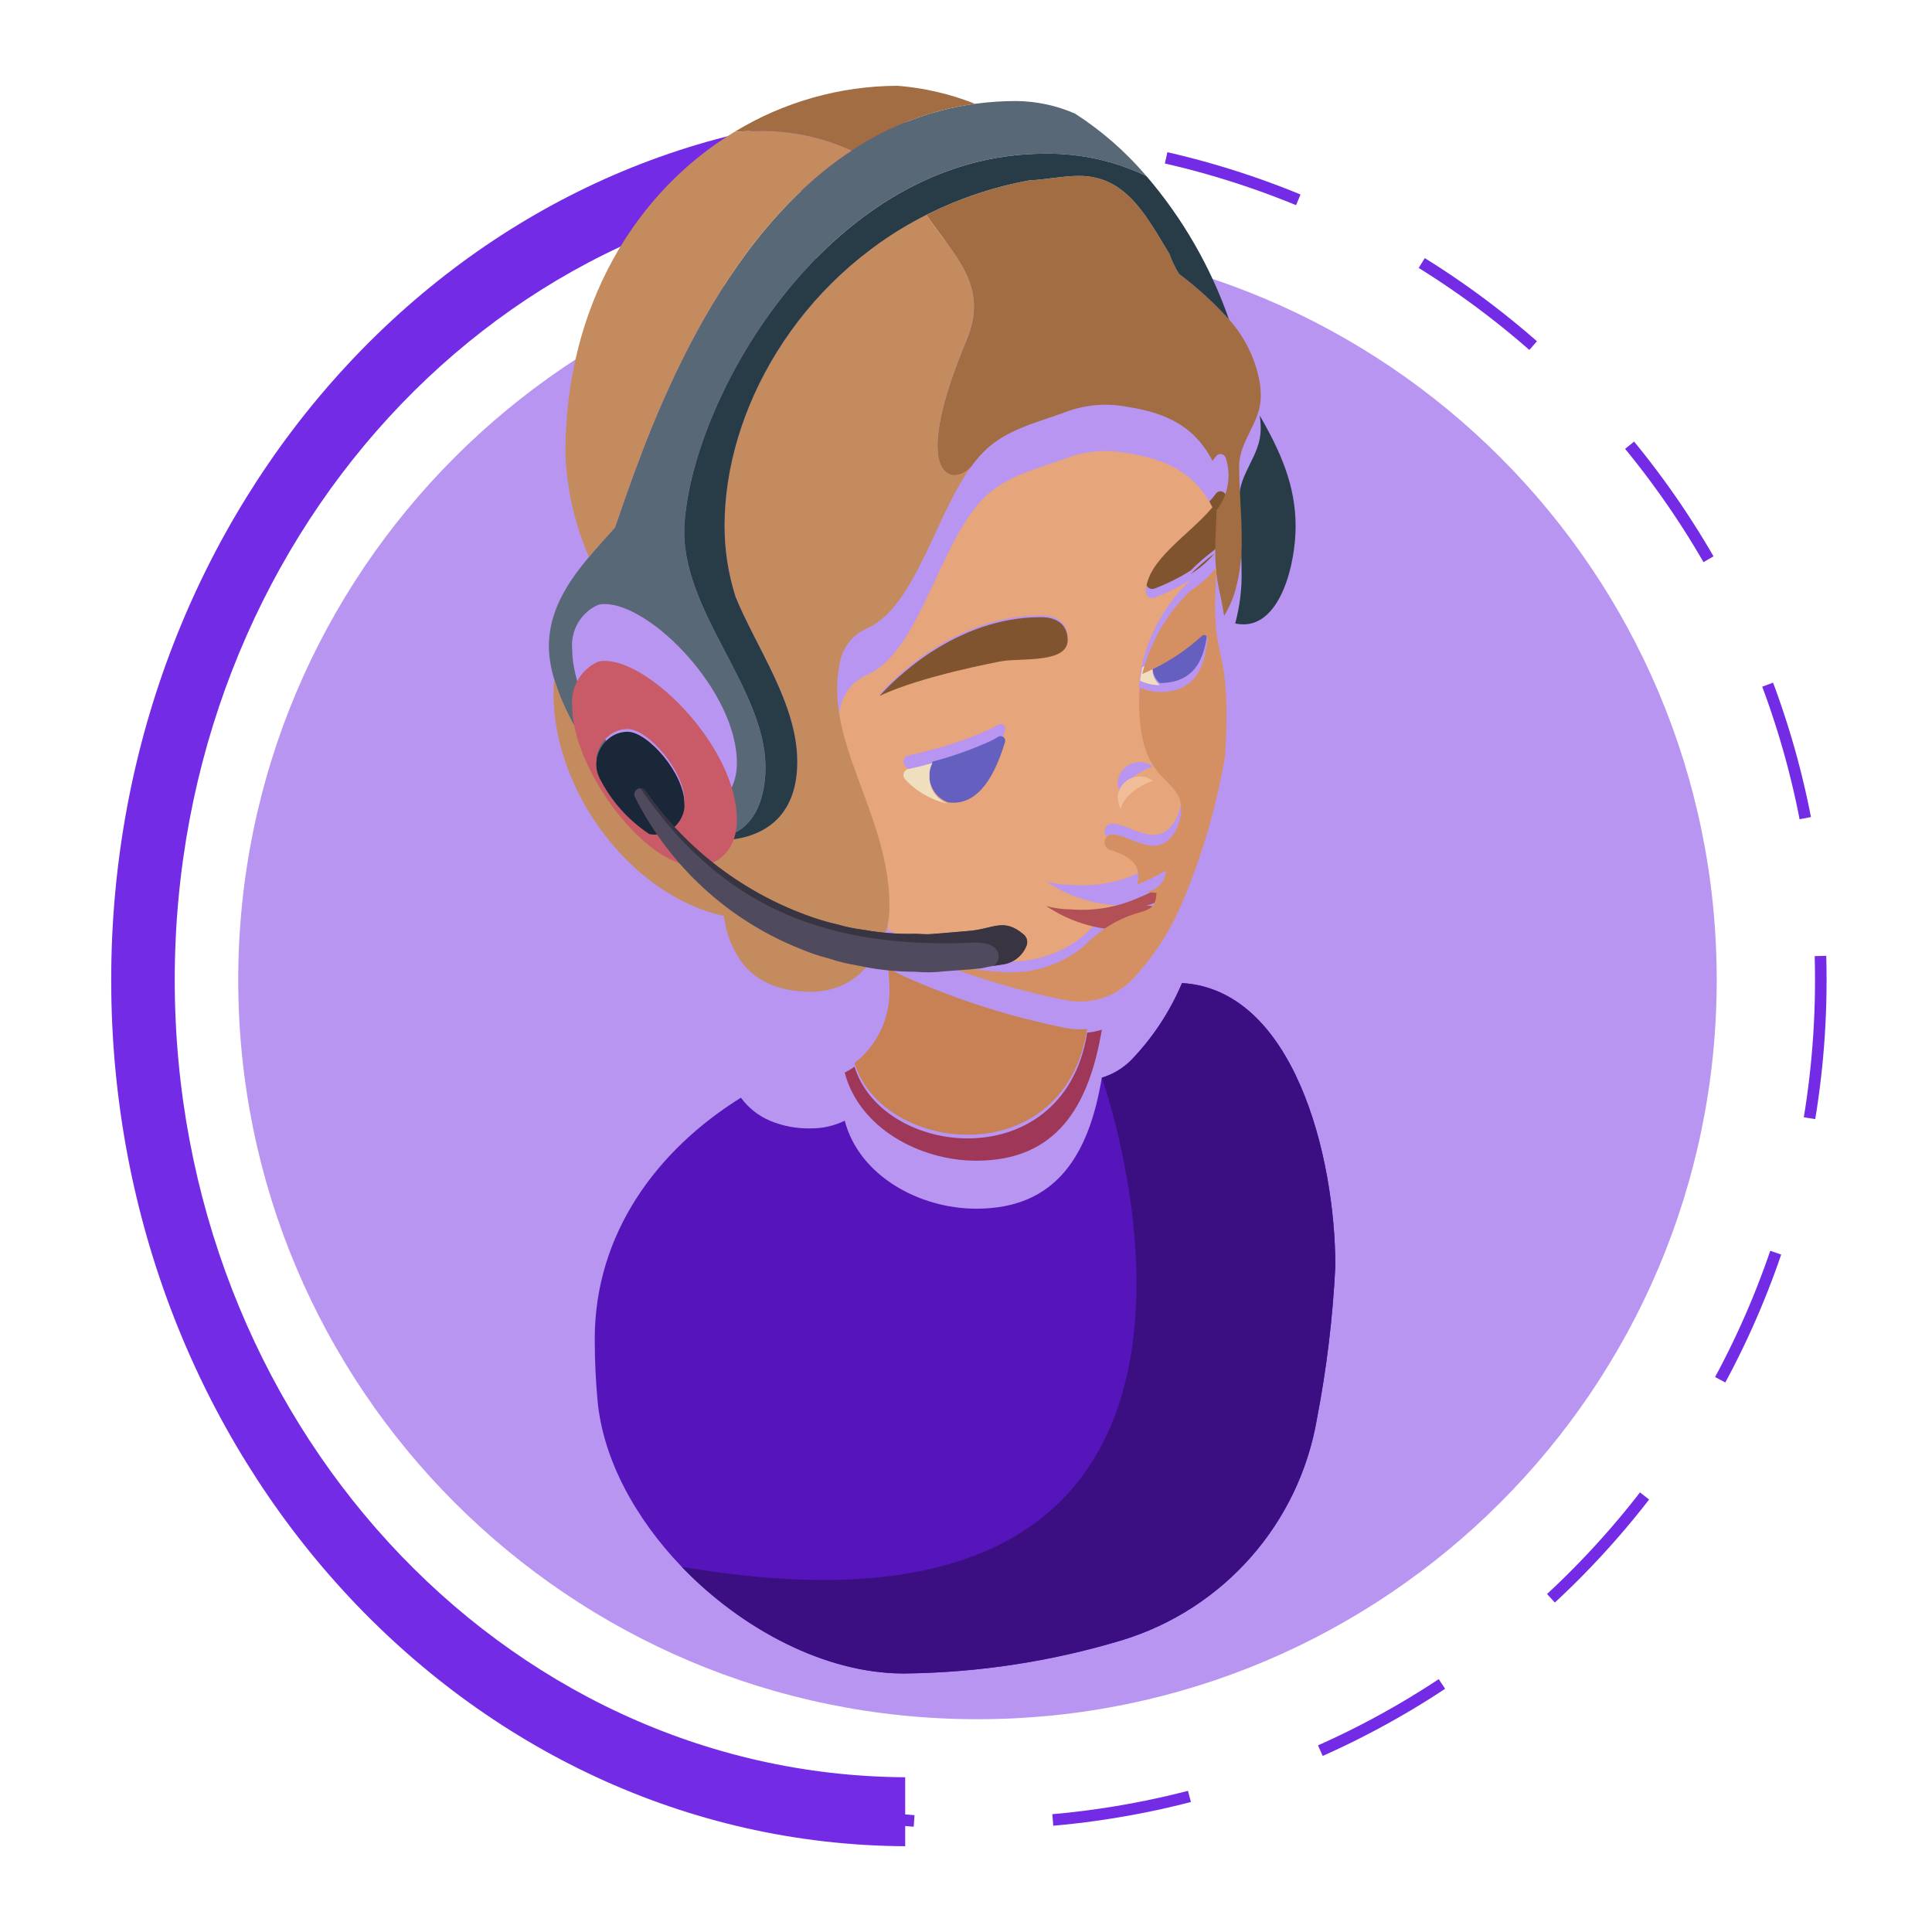
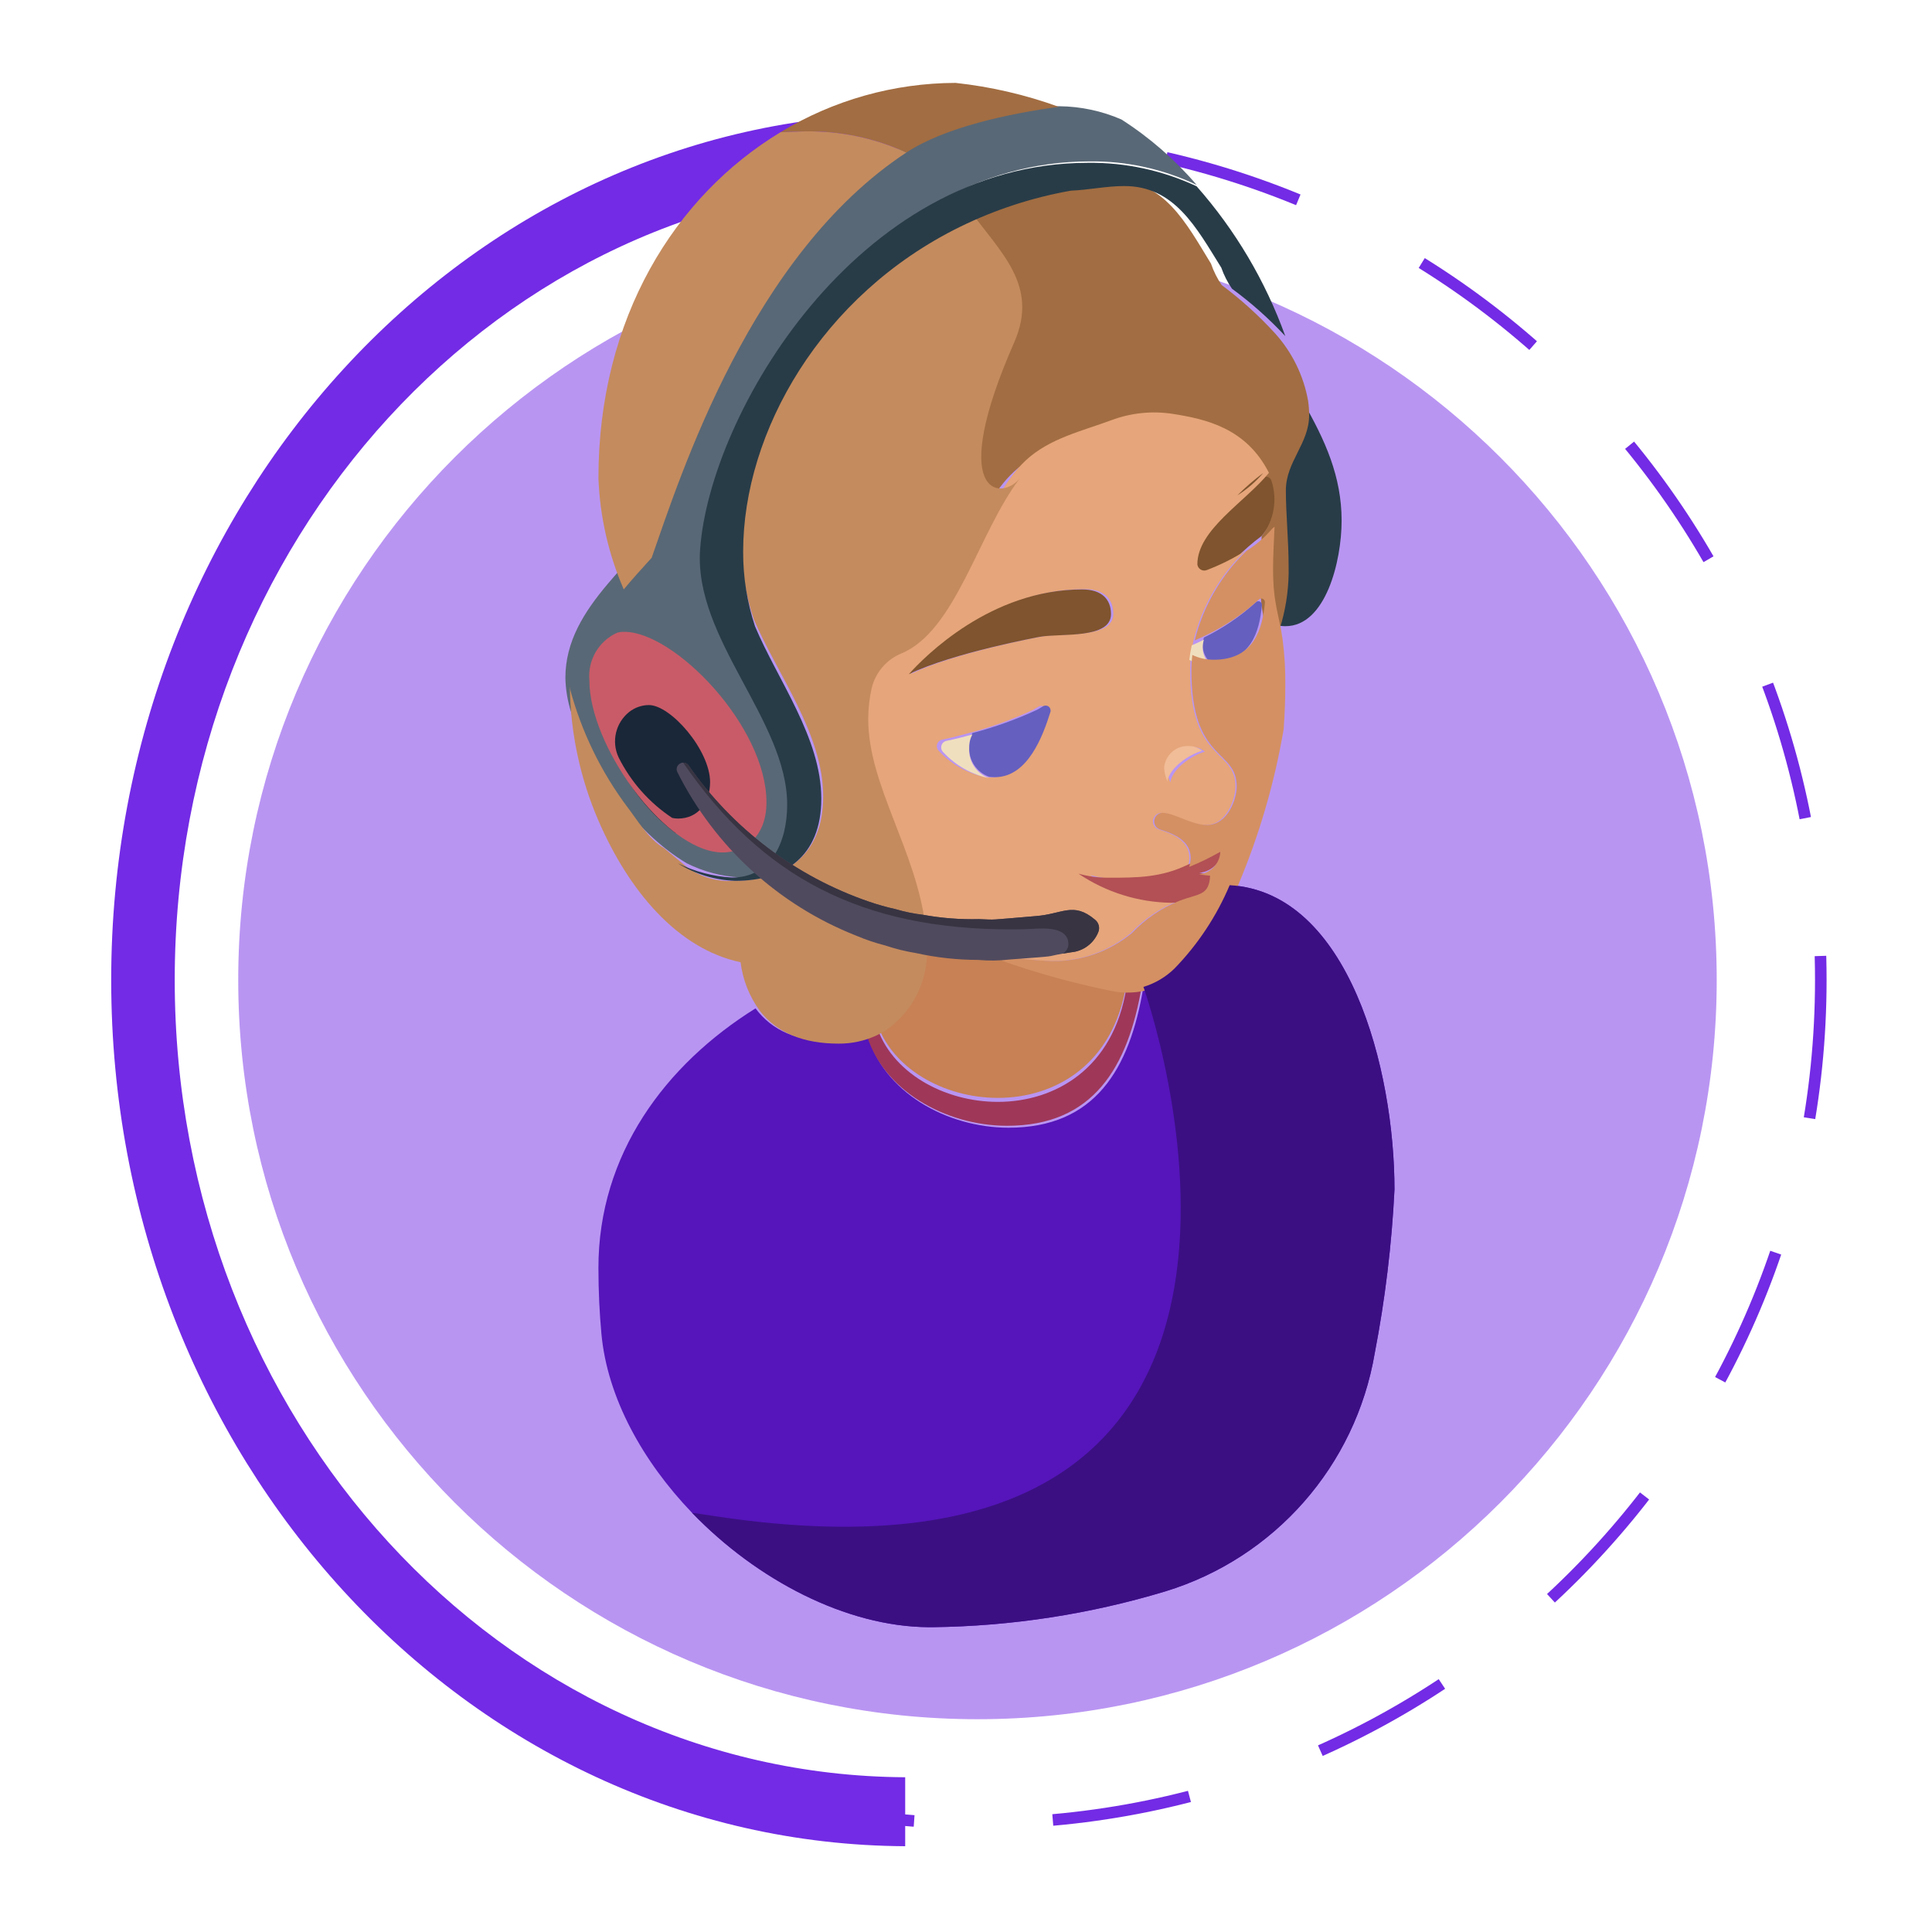
<svg xmlns="http://www.w3.org/2000/svg" id="Grupo_53607" data-name="Grupo 53607" width="167" height="167" viewBox="0 0 167 167">
  <g id="Grupo_53606" data-name="Grupo 53606" transform="translate(9.612 7.415)">
    <g id="Grupo_53602" data-name="Grupo 53602" transform="translate(0 2.417)">
      <g id="Grupo_53601" data-name="Grupo 53601">
        <circle id="Elipse_3967" data-name="Elipse 3967" cx="63.899" cy="63.899" r="63.899" transform="translate(10.981 10.977)" fill="#732be5" opacity="0.5" />
        <g id="Grupo_53600" data-name="Grupo 53600">
          <path id="Trazado_100319" data-name="Trazado 100319" d="M230.862,899.537c0-37.939,28.238-68.714,63.141-68.915v-5.961c-37.936.2-68.632,33.646-68.632,74.876s30.7,74.675,68.632,74.877v-5.961C259.1,968.252,230.862,937.477,230.862,899.537Z" transform="translate(-225.371 -824.661)" fill="#732be5" />
        </g>
      </g>
      <circle id="Elipse_3968" data-name="Elipse 3968" cx="72.895" cy="72.895" r="72.895" transform="translate(1.986 1.981)" fill="none" stroke="#732be5" stroke-miterlimit="10" stroke-width="1" stroke-dasharray="12" />
    </g>
-     <g id="Grupo_53605" data-name="Grupo 53605" transform="translate(37.834)">
-       <g id="Grupo_53603" data-name="Grupo 53603">
-         <path id="Trazado_100320" data-name="Trazado 100320" d="M325.583,912.476A94.153,94.153,0,0,1,324,925.629a24.283,24.283,0,0,1-16.846,19.163,67.607,67.607,0,0,1-18.719,2.878h-.307c-6.656-.042-13.83-3.809-19.026-9.2-3.989-4.159-6.815-9.27-7.291-14.381-.148-1.619-.243-3.375-.243-5.322,0-9.143,5.4-16.359,12.634-20.867a6.078,6.078,0,0,0,2.529,2,8.718,8.718,0,0,0,3.514.656,6.569,6.569,0,0,0,2.931-.667c1.248,4.762,6.444,7.608,11.375,7.608,6.91,0,9.735-4.645,10.846-11.322a6.091,6.091,0,0,0,2.5-1.482,21.789,21.789,0,0,0,4.433-6.7C321.953,888.561,325.583,902.889,325.583,912.476Z" transform="translate(-257.605 -810.433)" fill="#5515ba" />
-         <path id="Trazado_100321" data-name="Trazado 100321" d="M319.051,847.924c1.782,3.089,3.1,6.024,3.1,9.558,0,3.254-1.274,8.492-4.517,8.492a3.222,3.222,0,0,1-.707-.08,15.914,15.914,0,0,0,.554-4.552c0-2.09-.221-4.211-.221-6.149,0-2.335,1.871-3.786,1.871-6.1A8.106,8.106,0,0,0,319.051,847.924Z" transform="translate(-257.605 -819.419)" fill="#283c48" />
-         <path id="Trazado_100322" data-name="Trazado 100322" d="M315.32,858.916c-.054.072-.11.145-.168.217a18.886,18.886,0,0,0-2.078,1.8,17.446,17.446,0,0,1-3.138,1.565.561.561,0,0,1-.731-.463c0-2.79,3.808-4.988,5.756-7.365.058-.072.116-.143.171-.217.045-.058.088-.116.13-.174a.476.476,0,0,1,.844.14A4.871,4.871,0,0,1,315.32,858.916Z" transform="translate(-257.605 -819.03)" fill="#7f542e" />
-         <path id="Trazado_100323" data-name="Trazado 100323" d="M315.32,858.916l-.005.093c-.055.04-.11.08-.163.124C315.21,859.061,315.266,858.988,315.32,858.916Z" transform="translate(-257.605 -818.785)" fill="#d49063" />
-         <path id="Trazado_100324" data-name="Trazado 100324" d="M315.132,854.453c-.055.074-.113.145-.171.217-1.832-3.626-5.112-4.324-7.711-4.738a9.831,9.831,0,0,0-4.978.511c-2.392.889-4.975,1.459-6.882,3.241a9.7,9.7,0,0,0-1.1,1.238l-.007.009c-.048.064-.1.131-.145.2l-.008.008c-1.472,1.792-5.562,1.337-.4-10.973,1.953-4.661-1.147-7.3-3.492-10.758a32.936,32.936,0,0,1,8.91-2.987c1.4-.058,2.873-.384,4.292-.384,4.043,0,5.783,3.409,7.806,6.747a7.409,7.409,0,0,0,.859,1.738,30.6,30.6,0,0,1,4.29,3.918,11.117,11.117,0,0,1,2.661,5.485,8.106,8.106,0,0,1,.083,1.164c0,2.319-1.871,3.77-1.871,6.1,0,1.938.221,4.059.221,6.149a15.914,15.914,0,0,1-.554,4.552,9.08,9.08,0,0,1-.964,2.179h0c-.29-2.069-.767-2.864-.767-5.651,0-1.142.072-2.276.117-3.413l.005-.093a4.871,4.871,0,0,0,.786-4.5.476.476,0,0,0-.844-.14C315.22,854.337,315.177,854.4,315.132,854.453Z" transform="translate(-257.605 -822.244)" fill="#a26d42" />
-         <path id="Trazado_100325" data-name="Trazado 100325" d="M307.25,849.932c2.6.414,5.879,1.112,7.711,4.738-1.948,2.377-5.756,4.575-5.756,7.365a.561.561,0,0,0,.731.463,17.446,17.446,0,0,0,3.138-1.565,14.984,14.984,0,0,0-4.177,7.212,11.574,11.574,0,0,0-.2,1.173,10.754,10.754,0,0,0-.075,1.272c0,7.342,3.644,6.27,3.644,9.3,0,.982-.7,3.095-2.389,3.095-1.255,0-2.651-.974-3.569-.974H306.3a.687.687,0,0,0-.174,1.344c1.191.366,2.438.945,2.438,2.261a2.635,2.635,0,0,1-.118.748,11.944,11.944,0,0,1-5.743.947,7.9,7.9,0,0,1-2.106-.289,12.162,12.162,0,0,0,6.619,2.081c.146,0,.291,0,.435-.01a10.726,10.726,0,0,0-3.8,2.587,9.843,9.843,0,0,1-6.466,2.252,24.674,24.674,0,0,1-8.893-1.97q-.783-.361-1.554-.754v0c-.7-6.2-4.408-11.426-4.408-16.763a11.608,11.608,0,0,1,.261-2.46,3.989,3.989,0,0,1,2.29-2.814c4.162-1.819,5.886-9.668,9.054-14.036l.008-.008a1.873,1.873,0,0,0,.145-.2l.007-.009a9.7,9.7,0,0,1,1.1-1.238c1.907-1.782,4.49-2.352,6.882-3.241A9.831,9.831,0,0,1,307.25,849.932Zm2.563,27.162a1.627,1.627,0,0,0-1.089-.394,1.91,1.91,0,0,0-1.961,1.779,3.458,3.458,0,0,0,.266,1.077C307.193,878.44,308.8,877.373,309.813,877.094ZM302.446,866c0-1.173-.733-1.981-2.314-1.981-7.362,0-12.669,5.389-13.95,6.818,3.532-1.72,10.553-3.012,10.568-3.013C298.41,867.53,302.446,868.028,302.446,866Zm-5.414,7.932a.4.4,0,0,0-.591-.462c-.152.092-.3.181-.458.266a30.971,30.971,0,0,1-5.22,1.88c-.752.211-1.471.389-2.081.512a.534.534,0,0,0-.27.9,7.04,7.04,0,0,0,3.7,2.1l0,0a3.638,3.638,0,0,0,.464.032C295.214,879.164,296.431,875.847,297.032,873.929Z" transform="translate(-257.605 -818.239)" fill="#e6a57a" />
-         <path id="Trazado_100326" data-name="Trazado 100326" d="M314.058,864.854a.287.287,0,0,1,.479.239c-.186,2.061-.836,4.609-4.114,4.609h-.017a1.831,1.831,0,0,1-.63-1.373,2.167,2.167,0,0,1,.1-.633A17.726,17.726,0,0,0,314.058,864.854Z" transform="translate(-257.605 -818.075)" fill="#655fbf" />
-         <path id="Trazado_100327" data-name="Trazado 100327" d="M313.074,860.933a18.886,18.886,0,0,1,2.078-1.8A8.938,8.938,0,0,1,313.074,860.933Z" transform="translate(-257.605 -818.72)" fill="#7f542e" />
-         <path id="Trazado_100328" data-name="Trazado 100328" d="M310.952,885.152a1.911,1.911,0,0,1-1.723,1.815c.3.054.6.072.9.108-.083,1.619-.884,1.418-2.479,2.023-.144.007-.289.01-.435.01a12.162,12.162,0,0,1-6.619-2.081,7.9,7.9,0,0,0,2.106.289,11.944,11.944,0,0,0,5.743-.947A21.588,21.588,0,0,0,310.952,885.152Z" transform="translate(-257.605 -816.127)" fill="#b25055" />
-         <path id="Trazado_100329" data-name="Trazado 100329" d="M309.776,868.329a1.831,1.831,0,0,0,.63,1.373,3.953,3.953,0,0,1-1.705-.384,11.574,11.574,0,0,1,.2-1.173q.512-.218.979-.449A2.167,2.167,0,0,0,309.776,868.329Z" transform="translate(-257.605 -817.894)" fill="#f0dfbe" />
-         <path id="Trazado_100330" data-name="Trazado 100330" d="M308.724,876.7a1.627,1.627,0,0,1,1.089.394c-1.014.279-2.62,1.346-2.784,2.462a3.458,3.458,0,0,1-.266-1.077A1.91,1.91,0,0,1,308.724,876.7Z" transform="translate(-257.605 -816.997)" fill="#f1bc98" />
-         <path id="Trazado_100331" data-name="Trazado 100331" d="M261.848,867.114a3.829,3.829,0,0,0-2.231,3.84c0,2.605,1.466,5.942,3.49,8.688l.005.007a5.252,5.252,0,0,0,.855,1.083c1.988,2.357,4.344,4.055,6.356,4.055,1.669,0,3.532-1.164,3.532-4.031,0-6.112-7.388-13.712-11.429-13.712A2.016,2.016,0,0,0,261.848,867.114Zm47.408-37.061a19.619,19.619,0,0,0-8.747-1.94c-18.571,0-30.432,20.832-31.185,31.972-.5,7.375,7,14.119,7,21.086,0,3.065-1.269,6.017-4.432,6.017a11.026,11.026,0,0,1-4.355-1.167h-.005c-4.306-2.578-8.183-8.1-9.474-12.5a10.092,10.092,0,0,1-.456-2.8c0-3.009,1.521-5.426,3.459-7.744.71-.853,1.478-1.691,2.246-2.542,2.327-6.643,7.98-24.381,20.481-32.592a25.5,25.5,0,0,1,10.652-4.042,26.624,26.624,0,0,1,3.577-.239,12.97,12.97,0,0,1,5.073,1.09A27.947,27.947,0,0,1,309.256,830.053Z" transform="translate(-257.605 -822.244)" fill="#596876" />
-         <path id="Trazado_100332" data-name="Trazado 100332" d="M304.14,896.437a6.489,6.489,0,0,0,1.258-.256c-1.119,6.678-3.943,11.324-10.849,11.324-4.932,0-10.128-2.854-11.374-7.614a6.292,6.292,0,0,0,.848-.514c1.18,3.843,5.458,6.2,9.786,6.2C298.429,905.582,303.106,902.891,304.14,896.437Z" transform="translate(-257.605 -814.591)" fill="#9f3759" />
-         <path id="Trazado_100333" data-name="Trazado 100333" d="M302.192,896.334a6.491,6.491,0,0,0,1.948.1c-1.034,6.454-5.711,9.145-10.331,9.145-4.328,0-8.606-2.362-9.786-6.2a7.8,7.8,0,0,0,3.021-6.208,17.753,17.753,0,0,0-.111-1.956q.771.393,1.554.754A65.73,65.73,0,0,0,302.192,896.334Z" transform="translate(-257.605 -814.909)" fill="#c78154" />
-         <path id="Trazado_100334" data-name="Trazado 100334" d="M300.132,864.016c1.581,0,2.314.808,2.314,1.981,0,2.031-4.036,1.533-5.7,1.824-.015,0-7.036,1.293-10.568,3.013C287.463,869.405,292.77,864.016,300.132,864.016Z" transform="translate(-257.605 -818.084)" fill="#7f542e" />
-         <path id="Trazado_100335" data-name="Trazado 100335" d="M296.441,873.467a.4.4,0,0,1,.591.462c-.6,1.918-1.818,5.235-4.456,5.235a3.638,3.638,0,0,1-.464-.032l0,0a2.421,2.421,0,0,1-1.607-2.425,2.092,2.092,0,0,1,.261-1.092,30.971,30.971,0,0,0,5.22-1.88C296.138,873.648,296.289,873.559,296.441,873.467Z" transform="translate(-257.605 -817.194)" fill="#655fbf" />
-         <path id="Trazado_100336" data-name="Trazado 100336" d="M286.933,891.211v0a17.753,17.753,0,0,1,.111,1.956,7.8,7.8,0,0,1-3.021,6.208,6.292,6.292,0,0,1-.848.514,6.512,6.512,0,0,1-2.937.666c-2.638,0-4.721-.849-6.042-2.656a8.558,8.558,0,0,1-1.463-3.888c-8.112-1.8-14.727-10.85-14.727-19.2q0-.654.055-1.3c1.291,4.406,5.168,9.923,9.474,12.5h.005a9.129,9.129,0,0,0,4.618,1.45c3.934,0,6.916-1.988,6.916-6.792,0-5.029-3.515-9.807-5.33-14.248a20.041,20.041,0,0,1-.955-6.171c0-9.884,6.267-21.215,17.444-26.853,2.345,3.462,5.445,6.1,3.492,10.758-5.157,12.31-1.067,12.765.4,10.973-3.168,4.368-4.892,12.217-9.054,14.036a3.989,3.989,0,0,0-2.29,2.814,11.608,11.608,0,0,0-.261,2.46C282.525,879.785,286.236,885.013,286.933,891.211Z" transform="translate(-257.605 -822.244)" fill="#c48b5e" />
-         <path id="Trazado_100337" data-name="Trazado 100337" d="M288.487,891.967a24.674,24.674,0,0,0,8.893,1.97,9.843,9.843,0,0,0,6.466-2.252,10.726,10.726,0,0,1,3.8-2.587c1.6-.605,2.4-.4,2.479-2.023-.3-.036-.6-.054-.9-.108a1.911,1.911,0,0,0,1.723-1.815,21.588,21.588,0,0,1-2.507,1.217,2.635,2.635,0,0,0,.118-.748c0-1.316-1.247-1.895-2.438-2.261a.687.687,0,0,1,.174-1.344h.013c.918,0,2.314.974,3.569.974,1.689,0,2.389-2.113,2.389-3.095,0-3.035-3.644-1.963-3.644-9.3a10.754,10.754,0,0,1,.075-1.272,3.953,3.953,0,0,0,1.705.384h.017c3.278,0,3.928-2.548,4.114-4.609a.287.287,0,0,0-.479-.239,17.726,17.726,0,0,1-4.182,2.842q-.468.233-.979.449a14.984,14.984,0,0,1,4.177-7.212,8.938,8.938,0,0,0,2.078-1.8c.053-.044.108-.084.163-.124-.045,1.137-.117,2.271-.117,3.413,0,2.787.477,3.582.767,5.651a26.415,26.415,0,0,1,.217,3.705c0,1.17-.051,2.349-.133,3.513a56.814,56.814,0,0,1-3.73,12.7,21.823,21.823,0,0,1-4.427,6.707,6.261,6.261,0,0,1-2.494,1.478,6.4,6.4,0,0,1-3.206.153A65.73,65.73,0,0,1,288.487,891.967Z" transform="translate(-257.605 -817.308)" fill="#d49063" />
-         <path id="Trazado_100338" data-name="Trazado 100338" d="M290.5,876.705a2.421,2.421,0,0,0,1.607,2.425,7.04,7.04,0,0,1-3.7-2.1.534.534,0,0,1,.27-.9c.61-.123,1.329-.3,2.081-.512A2.092,2.092,0,0,0,290.5,876.705Z" transform="translate(-257.605 -817.073)" fill="#f0dfbe" />
-         <path id="Trazado_100339" data-name="Trazado 100339" d="M287.754,822.244a23.1,23.1,0,0,1,6.689,1.559,25.5,25.5,0,0,0-10.652,4.042,18.718,18.718,0,0,0-8.081-1.7c-.648,0-1.351.052-2.04.07v0A27.244,27.244,0,0,1,287.754,822.244Z" transform="translate(-257.605 -822.244)" fill="#a26d42" />
-         <path id="Trazado_100340" data-name="Trazado 100340" d="M275.71,826.143a18.718,18.718,0,0,1,8.081,1.7c-12.5,8.211-18.154,25.949-20.481,32.592-.768.851-1.536,1.689-2.246,2.542v0a24.771,24.771,0,0,1-2.035-8.946c0-12.87,6.152-22.69,14.642-27.82v0C274.359,826.2,275.062,826.143,275.71,826.143Z" transform="translate(-257.605 -822.244)" fill="#c48b5e" />
-         <path id="Trazado_100341" data-name="Trazado 100341" d="M271.895,887.188c3.163,0,4.432-2.952,4.432-6.017,0-6.967-7.5-13.711-7-21.086.753-11.14,12.614-31.972,31.185-31.972a19.619,19.619,0,0,1,8.747,1.94h0a38.569,38.569,0,0,1,7.132,12.385,30.6,30.6,0,0,0-4.29-3.918,7.409,7.409,0,0,1-.859-1.738c-2.023-3.338-3.763-6.747-7.806-6.747-1.419,0-2.889.326-4.292.384a32.936,32.936,0,0,0-8.91,2.987c-11.177,5.638-17.444,16.969-17.444,26.853a20.041,20.041,0,0,0,.955,6.171c1.815,4.441,5.33,9.219,5.33,14.248,0,4.8-2.982,6.792-6.916,6.792a9.129,9.129,0,0,1-4.618-1.45A11.026,11.026,0,0,0,271.895,887.188Z" transform="translate(-257.605 -822.244)" fill="#283c48" />
-         <path id="Trazado_100342" data-name="Trazado 100342" d="M269.324,879.132a2.642,2.642,0,0,1-2.588,2.929,2.406,2.406,0,0,1-.457-.052,12.588,12.588,0,0,1-4.314-4.872,3.03,3.03,0,0,1,.867-3.662,2.588,2.588,0,0,1,1.573-.543C266.159,872.932,269.324,876.555,269.324,879.132Z" transform="translate(-257.605 -817.096)" fill="#1a2738" />
-         <path id="Trazado_100343" data-name="Trazado 100343" d="M263.967,880.732c-.3-.348-.58-.711-.855-1.083l-.005-.007c-2.024-2.746-3.49-6.083-3.49-8.688a3.829,3.829,0,0,1,2.231-3.84,2.016,2.016,0,0,1,.578-.07c4.041,0,11.429,7.6,11.429,13.712,0,2.867-1.863,4.031-3.532,4.031C268.311,884.787,265.955,883.089,263.967,880.732Zm-2-3.595a12.588,12.588,0,0,0,4.314,4.872,2.406,2.406,0,0,0,.457.052,2.642,2.642,0,0,0,2.588-2.929c0-2.577-3.165-6.2-4.919-6.2a2.588,2.588,0,0,0-1.573.543A3.03,3.03,0,0,0,261.965,877.137Z" transform="translate(-257.605 -817.33)" fill="#c95b68" />
+     <g id="Grupo_53605" data-name="Grupo 53605" transform="translate(37.834 -9.298)">
+       <g id="Grupo_53603" data-name="Grupo 53603" transform="translate(1.422 9.048)">
+         <path id="Trazado_100320" data-name="Trazado 100320" d="M330.376,914.309a101.2,101.2,0,0,1-1.706,14.138,26.1,26.1,0,0,1-18.107,20.6,72.668,72.668,0,0,1-20.12,3.093h-.33c-7.154-.045-14.865-4.094-20.45-9.883-4.288-4.47-7.325-9.964-7.837-15.458-.159-1.74-.261-3.628-.261-5.721,0-9.827,5.8-17.584,13.58-22.429a6.532,6.532,0,0,0,2.718,2.15,9.371,9.371,0,0,0,3.777.705,7.062,7.062,0,0,0,3.15-.717c1.341,5.119,6.926,8.178,12.227,8.178,7.427,0,10.464-4.993,11.658-12.17a6.547,6.547,0,0,0,2.685-1.593,23.42,23.42,0,0,0,4.765-7.2C326.474,888.6,330.376,904,330.376,914.309Z" transform="translate(-258.706 -818.651)" fill="#5515ba" />
+         <path id="Trazado_100321" data-name="Trazado 100321" d="M319.21,847.924c1.915,3.32,3.335,6.475,3.335,10.274,0,3.5-1.369,9.128-4.855,9.128a3.464,3.464,0,0,1-.76-.086,17.105,17.105,0,0,0,.6-4.893c0-2.246-.238-4.526-.238-6.609,0-2.51,2.011-4.069,2.011-6.562A8.718,8.718,0,0,0,319.21,847.924Z" transform="translate(-255.445 -820.364)" fill="#283c48" />
+         <path id="Trazado_100322" data-name="Trazado 100322" d="M315.778,859.278c-.058.077-.118.156-.181.233a20.3,20.3,0,0,0-2.234,1.935,18.752,18.752,0,0,1-3.373,1.682.6.6,0,0,1-.786-.5c0-3,4.093-5.361,6.187-7.916.062-.077.125-.154.184-.233.048-.062.095-.125.14-.187a.511.511,0,0,1,.907.151A5.236,5.236,0,0,1,315.778,859.278Z" transform="translate(-255.391 -820.365)" fill="#7f542e" />
+         <path id="Trazado_100323" data-name="Trazado 100323" d="M315.333,858.916l-.005.1c-.059.043-.118.086-.175.133C315.214,859.072,315.275,858.993,315.333,858.916Z" transform="translate(-254.825 -825.505)" fill="#d49063" />
+         <path id="Trazado_100324" data-name="Trazado 100324" d="M317,856.024c-.059.079-.121.154-.184.231-1.969-3.859-5.495-4.6-8.288-5.043a10.665,10.665,0,0,0-5.351.544c-2.571.946-5.347,1.553-7.4,3.45a10.364,10.364,0,0,0-1.182,1.318l-.008.01c-.052.068-.105.139-.156.212l-.009.009c-1.582,1.907-5.978,1.423-.435-11.679,2.1-4.961-1.233-7.766-3.753-11.45a35.64,35.64,0,0,1,9.577-3.179c1.508-.062,3.088-.409,4.613-.409,4.346,0,6.216,3.628,8.39,7.181a7.857,7.857,0,0,0,.923,1.85,32.783,32.783,0,0,1,4.611,4.17,11.786,11.786,0,0,1,2.86,5.838,8.545,8.545,0,0,1,.089,1.239c0,2.468-2.011,4.013-2.011,6.5,0,2.063.238,4.32.238,6.545a16.781,16.781,0,0,1-.6,4.845,9.618,9.618,0,0,1-1.036,2.319h0c-.312-2.2-.824-3.048-.824-6.015,0-1.215.077-2.422.126-3.633l.005-.1a5.143,5.143,0,0,0,.845-4.786.513.513,0,0,0-.907-.149C317.091,855.9,317.044,855.963,317,856.024Z" transform="translate(-257.005 -821.594)" fill="#a26d42" />
+         <path id="Trazado_100325" data-name="Trazado 100325" d="M309.1,849.941c2.794.445,6.319,1.2,8.288,5.093-2.094,2.555-6.187,4.918-6.187,7.916a.6.6,0,0,0,.786.5,18.752,18.752,0,0,0,3.373-1.682,16.106,16.106,0,0,0-4.49,7.752,12.432,12.432,0,0,0-.211,1.261,11.556,11.556,0,0,0-.081,1.367c0,7.892,3.917,6.739,3.917,10,0,1.056-.752,3.327-2.568,3.327-1.349,0-2.849-1.047-3.836-1.047h-.014a.738.738,0,0,0-.187,1.445c1.28.393,2.621,1.016,2.621,2.43a2.831,2.831,0,0,1-.127.8,12.838,12.838,0,0,1-6.173,1.018,8.5,8.5,0,0,1-2.264-.311,13.073,13.073,0,0,0,7.115,2.237c.157,0,.313,0,.468-.011a11.529,11.529,0,0,0-4.089,2.781,10.58,10.58,0,0,1-6.95,2.421,26.521,26.521,0,0,1-9.559-2.118q-.842-.388-1.67-.81v0c-.749-6.662-4.738-12.281-4.738-18.018a12.478,12.478,0,0,1,.281-2.644,4.288,4.288,0,0,1,2.461-3.025c4.474-1.955,6.327-10.392,9.732-15.087l.009-.009a2.009,2.009,0,0,0,.156-.214l.008-.01a10.429,10.429,0,0,1,1.182-1.331c2.05-1.915,4.826-2.528,7.4-3.484A10.567,10.567,0,0,1,309.1,849.941Zm2.755,29.2a1.749,1.749,0,0,0-1.171-.423,2.053,2.053,0,0,0-2.108,1.912,3.717,3.717,0,0,0,.286,1.158C309.04,880.583,310.766,879.436,311.856,879.137Zm-7.919-11.928c0-1.261-.788-2.129-2.487-2.129-7.913,0-13.617,5.793-14.994,7.328,3.8-1.849,11.343-3.237,11.359-3.239C299.6,868.857,303.938,869.392,303.938,867.209Zm-5.819,8.526a.431.431,0,0,0-.635-.5c-.163.1-.326.195-.492.286a33.291,33.291,0,0,1-5.611,2.021c-.808.227-1.581.418-2.237.55a.574.574,0,0,0-.29.972,7.568,7.568,0,0,0,3.974,2.258l0,0a3.9,3.9,0,0,0,.5.034C296.164,881.362,297.472,877.8,298.118,875.735Z" transform="translate(-256.57 -821.328)" fill="#e6a57a" />
+         <path id="Trazado_100326" data-name="Trazado 100326" d="M314.379,864.86a.308.308,0,0,1,.515.257c-.2,2.215-.9,4.954-4.422,4.954h-.018a1.968,1.968,0,0,1-.677-1.476,2.33,2.33,0,0,1,.108-.68A19.051,19.051,0,0,0,314.379,864.86Z" transform="translate(-254.686 -819.974)" fill="#655fbf" />
+         <path id="Trazado_100327" data-name="Trazado 100327" d="M313.074,861.068a20.3,20.3,0,0,1,2.234-1.935A9.605,9.605,0,0,1,313.074,861.068Z" transform="translate(-254.981 -825.419)" fill="#7f542e" />
+         <path id="Trazado_100328" data-name="Trazado 100328" d="M313.112,885.152a2.31,2.31,0,0,1-2.082,2.194c.364.065.724.087,1.088.131-.1,1.957-1.068,1.714-3,2.445-.174.008-.349.012-.526.012a14.7,14.7,0,0,1-8-2.515,9.552,9.552,0,0,0,2.545.349c2.507,0,4.6,0,6.941-1.144A26.1,26.1,0,0,0,313.112,885.152Z" transform="translate(-256.237 -819.064)" fill="#b25055" />
+         <path id="Trazado_100329" data-name="Trazado 100329" d="M309.857,868.376a1.968,1.968,0,0,0,.677,1.476,4.248,4.248,0,0,1-1.833-.413,12.431,12.431,0,0,1,.211-1.261q.55-.234,1.052-.483A2.33,2.33,0,0,0,309.857,868.376Z" transform="translate(-254.767 -819.561)" fill="#f0dfbe" />
+         <path id="Trazado_100330" data-name="Trazado 100330" d="M308.871,876.7a1.749,1.749,0,0,1,1.171.423c-1.09.3-2.816,1.447-2.992,2.646a3.717,3.717,0,0,1-.286-1.158A2.053,2.053,0,0,1,308.871,876.7Z" transform="translate(-255.01 -819.385)" fill="#f1bc98" />
+         <path id="Trazado_100331" data-name="Trazado 100331" d="M262.088,869.192a4.008,4.008,0,0,0-2.357,4.023c0,2.729,1.549,6.225,3.687,9.1l.005.007a5.511,5.511,0,0,0,.9,1.135c2.1,2.469,4.589,4.248,6.715,4.248,1.763,0,3.732-1.22,3.732-4.223,0-6.4-7.805-14.366-12.075-14.366A2.148,2.148,0,0,0,262.088,869.192Zm50.086-38.829a20.871,20.871,0,0,0-9.241-2.033c-19.62,0-32.151,21.826-32.946,33.5-.529,7.727,7.4,14.793,7.4,22.092,0,3.211-1.341,6.3-4.682,6.3A11.725,11.725,0,0,1,268.1,889H268.1c-4.549-2.7-8.645-8.481-10.009-13.1a10.492,10.492,0,0,1-.482-2.929c0-3.153,1.607-5.685,3.654-8.114.75-.894,1.561-1.772,2.373-2.663,2.458-6.96,8.431-25.544,21.638-34.147a27.077,27.077,0,0,1,11.254-4.235,28.348,28.348,0,0,1,3.779-.25,13.8,13.8,0,0,1,5.36,1.142A29.458,29.458,0,0,1,312.173,830.363Z" transform="translate(-257.605 -821.544)" fill="#596876" />
+         <path id="Trazado_100332" data-name="Trazado 100332" d="M305.71,896.456a6.961,6.961,0,0,0,1.352-.275c-1.2,7.178-4.238,12.172-11.661,12.172-5.3,0-10.886-3.068-12.226-8.184a6.765,6.765,0,0,0,.912-.552c1.268,4.131,5.867,6.67,10.519,6.67C299.571,906.286,304.6,903.393,305.71,896.456Z" transform="translate(-257.22 -818.207)" fill="#9f3759" />
+         <path id="Trazado_100333" data-name="Trazado 100333" d="M303.552,896.717a6.976,6.976,0,0,0,2.094.111c-1.111,6.937-6.139,9.83-11.1,9.83-4.652,0-9.25-2.539-10.519-6.67a8.38,8.38,0,0,0,3.247-6.673,19.085,19.085,0,0,0-.119-2.1q.829.422,1.67.81A70.643,70.643,0,0,0,303.552,896.717Z" transform="translate(-257.156 -818.922)" fill="#c78154" />
+         <path id="Trazado_100334" data-name="Trazado 100334" d="M301.176,864.016c1.7,0,2.487.868,2.487,2.129,0,2.183-4.338,1.648-6.122,1.961-.016,0-7.563,1.39-11.359,3.239C287.559,869.809,293.263,864.016,301.176,864.016Z" transform="translate(-256.497 -820.23)" fill="#7f542e" />
+         <path id="Trazado_100335" data-name="Trazado 100335" d="M296.886,873.471a.431.431,0,0,1,.635.5c-.646,2.062-1.954,5.627-4.79,5.627a3.9,3.9,0,0,1-.5-.034l0,0a2.6,2.6,0,0,1-1.727-2.607,2.248,2.248,0,0,1,.281-1.174,33.291,33.291,0,0,0,5.611-2.021C296.56,873.666,296.722,873.57,296.886,873.471Z" transform="translate(-255.596 -819.585)" fill="#655fbf" />
+         <path id="Trazado_100336" data-name="Trazado 100336" d="M290.468,895.539v0a18.213,18.213,0,0,1,.125,2.1,8.245,8.245,0,0,1-3.4,6.673,7.161,7.161,0,0,1-.955.552,7.629,7.629,0,0,1-3.309.716c-2.972,0-5.319-.913-6.807-2.855a8.952,8.952,0,0,1-1.648-4.179c-5.456-1.157-9.656-6.173-12.282-12.231a30.134,30.134,0,0,1-2.474-11.443c0-.469-.042.461,0,0a30.05,30.05,0,0,0,5.016,10.32c.719.923,1.784,2.726,3.113,3.485l2.029,1.675a6.173,6.173,0,0,0,3.949,1.162c4.432,0,7.791-2.137,7.791-7.3,0-5.406-3.96-10.541-6-15.315a20.636,20.636,0,0,1-1.076-6.633c0-10.624,7.06-22.8,19.652-28.863,2.642,3.721,6.134,6.554,3.934,11.563-5.81,13.232-1.2,13.721.456,11.795-3.569,4.7-5.511,13.132-10.2,15.087a4.338,4.338,0,0,0-2.58,3.025,11.927,11.927,0,0,0-.294,2.644C285.5,883.257,289.683,888.877,290.468,895.539Z" transform="translate(-259.327 -822.535)" fill="#c48b5e" />
+         <path id="Trazado_100337" data-name="Trazado 100337" d="M288.487,894.435a26.521,26.521,0,0,0,9.559,2.118,10.58,10.58,0,0,0,6.95-2.421,11.529,11.529,0,0,1,4.089-2.781c1.714-.65,2.575-.434,2.665-2.174-.324-.039-.644-.058-.967-.116a2.054,2.054,0,0,0,1.852-1.951,23.193,23.193,0,0,1-2.695,1.308,2.831,2.831,0,0,0,.127-.8c0-1.414-1.34-2.037-2.621-2.43a.738.738,0,0,1,.187-1.445h.014c.987,0,2.487,1.047,3.836,1.047,1.815,0,2.568-2.271,2.568-3.327,0-3.262-3.917-2.11-3.917-10a11.556,11.556,0,0,1,.081-1.367,4.249,4.249,0,0,0,1.833.413h.018c3.523,0,4.222-2.739,4.422-4.954a.308.308,0,0,0-.515-.257,19.051,19.051,0,0,1-4.5,3.055q-.5.25-1.052.483a16.106,16.106,0,0,1,4.49-7.752,9.605,9.605,0,0,0,2.234-1.935c.057-.047.116-.09.175-.133-.048,1.222-.126,2.441-.126,3.669,0,3,.513,3.85.824,6.074a28.394,28.394,0,0,1,.233,3.982c0,1.258-.055,2.525-.143,3.776a61.068,61.068,0,0,1-4.009,13.656,23.456,23.456,0,0,1-4.758,7.209,6.729,6.729,0,0,1-2.681,1.589,6.876,6.876,0,0,1-3.446.164A70.65,70.65,0,0,1,288.487,894.435Z" transform="translate(-256.018 -820.647)" fill="#d49063" />
+         <path id="Trazado_100338" data-name="Trazado 100338" d="M290.671,876.787a2.6,2.6,0,0,0,1.727,2.607,7.568,7.568,0,0,1-3.974-2.258.574.574,0,0,1,.29-.972c.656-.132,1.428-.324,2.237-.55A2.248,2.248,0,0,0,290.671,876.787Z" transform="translate(-255.765 -819.29)" fill="#f0dfbe" />
+         <path id="Trazado_100339" data-name="Trazado 100339" d="M288.808,822.244a38.343,38.343,0,0,1,8.918,2.068c-4.311.588-9.836,1.757-13.178,3.952a20.12,20.12,0,0,0-8.686-1.829c-.7,0-1.452.056-2.193.075v0A29.284,29.284,0,0,1,288.808,822.244Z" transform="translate(-255.074 -822.244)" fill="#a26d42" />
+         <path id="Trazado_100340" data-name="Trazado 100340" d="M276.959,826.143a20.12,20.12,0,0,1,8.686,1.829C272.208,836.8,266.132,855.864,263.631,863c-.826.915-1.651,1.815-2.414,2.732v0a26.625,26.625,0,0,1-2.187-9.616c0-13.834,6.613-24.389,15.738-29.9v0C275.507,826.2,276.262,826.143,276.959,826.143Z" transform="translate(-256.17 -821.952)" fill="#c48b5e" />
+         <path id="Trazado_100341" data-name="Trazado 100341" d="M272.221,889.891c3.4,0,4.764-3.087,4.764-6.292,0-7.286-8.066-14.338-7.527-22.051.809-11.65,13.558-33.435,33.52-33.435a21.576,21.576,0,0,1,9.4,2.029h0a40.094,40.094,0,0,1,7.666,12.952,32.611,32.611,0,0,0-4.611-4.1,7.667,7.667,0,0,1-.923-1.818c-2.174-3.491-4.045-7.056-8.39-7.056-1.525,0-3.105.341-4.613.4a36.083,36.083,0,0,0-9.577,3.124c-12.014,5.9-18.75,17.745-18.75,28.082a20.438,20.438,0,0,0,1.026,6.453c1.951,4.644,5.729,9.641,5.729,14.9,0,5.024-3.205,7.1-7.434,7.1a10.007,10.007,0,0,1-4.964-1.516A12.112,12.112,0,0,0,272.221,889.891Z" transform="translate(-257.811 -821.204)" fill="#283c48" />
+         <path id="Trazado_100342" data-name="Trazado 100342" d="M271.036,881.556c0,2.228-1.137,4.074-3.168,4.074a2.6,2.6,0,0,1-.559-.072,16.993,16.993,0,0,1-5.281-6.776,4.6,4.6,0,0,1,1.061-5.094,2.936,2.936,0,0,1,1.926-.755C267.162,872.932,271.036,877.971,271.036,881.556Z" transform="translate(-257.819 -820.734)" fill="#1a2738" />
+         <path id="Trazado_100343" data-name="Trazado 100343" d="M264.293,881.757c-.317-.374-.623-.764-.919-1.164l-.005-.007c-2.176-2.952-3.751-6.538-3.751-9.339a4.116,4.116,0,0,1,2.4-4.128,2.166,2.166,0,0,1,.621-.075c4.344,0,12.285,8.169,12.285,14.739,0,3.082-2,4.333-3.8,4.333C268.962,886.115,266.43,884.29,264.293,881.757Zm-2.152-3.864a13.531,13.531,0,0,0,4.637,5.237,2.586,2.586,0,0,0,.491.056c1.783,0,2.782-1.426,2.782-3.148,0-2.77-3.4-6.664-5.287-6.664a2.782,2.782,0,0,0-1.691.584A3.257,3.257,0,0,0,262.141,877.893Z" transform="translate(-257.54 -819.594)" fill="#c95b68" />
      </g>
-       <path id="Trazado_100344" data-name="Trazado 100344" d="M325.583,912.476A94.153,94.153,0,0,1,324,925.629a24.283,24.283,0,0,1-16.846,19.163,67.607,67.607,0,0,1-18.719,2.878h-.307c-6.656-.042-13.83-3.809-19.026-9.2.561.074,1.143.159,1.735.254,52.644,8.042,34.56-42.549,34.56-42.549a6.091,6.091,0,0,0,2.5-1.482,21.789,21.789,0,0,0,4.433-6.7C321.953,888.561,325.583,902.889,325.583,912.476Z" transform="translate(-257.605 -810.433)" fill="#3b0f82" />
-       <g id="Grupo_53604" data-name="Grupo 53604" transform="translate(7.378 60.714)">
-         <path id="Trazado_100345" data-name="Trazado 100345" d="M298.875,890.7a2.6,2.6,0,0,1-2.169,1.6c-.275.043-.5.085-.678.106-1.608.286-.052.159-4.285.476a11.974,11.974,0,0,1-2.508.032,23.214,23.214,0,0,1-5-.55,15.3,15.3,0,0,1-2.444-.6,16.58,16.58,0,0,1-2.381-.8,27.284,27.284,0,0,1-14.37-13.153.519.519,0,0,1,.254-.7.372.372,0,0,1,.211-.053.515.515,0,0,1,.445.223,29.233,29.233,0,0,0,14.465,10.941,19.577,19.577,0,0,0,2.169.614,13.323,13.323,0,0,0,2.212.455,22.152,22.152,0,0,0,4.507.349c1.482.053.53.095,4.54-.243,2.18-.159,3.037-1.186,4.783.285A.861.861,0,0,1,298.875,890.7Z" transform="translate(-264.983 -877.047)" fill="#504a5e" />
-         <path id="Trazado_100346" data-name="Trazado 100346" d="M298.875,890.7a2.6,2.6,0,0,1-2.169,1.6c-.275.043-.5.085-.678.106a.913.913,0,0,0,.456-.751c0-1.048-1.069-1.27-2.106-1.27-.72,0-.826.074-2.476.074-12.074,0-20.063-4.2-26.4-13.407a.515.515,0,0,1,.445.223,29.233,29.233,0,0,0,14.465,10.941,19.577,19.577,0,0,0,2.169.614,13.323,13.323,0,0,0,2.212.455,22.152,22.152,0,0,0,4.507.349c1.482.053.53.095,4.54-.243,2.18-.159,3.037-1.186,4.783.285A.861.861,0,0,1,298.875,890.7Z" transform="translate(-264.983 -877.047)" fill="#383442" />
+       <path id="Trazado_100344" data-name="Trazado 100344" d="M329.812,914.309a101.2,101.2,0,0,1-1.706,14.138A26.1,26.1,0,0,1,310,949.044a72.668,72.668,0,0,1-20.12,3.093h-.33c-7.154-.045-14.865-4.094-20.45-9.883.6.08,1.229.171,1.865.273,56.585,8.644,37.147-45.735,37.147-45.735A6.547,6.547,0,0,0,310.8,895.2a23.42,23.42,0,0,0,4.765-7.2C325.91,888.6,329.812,904,329.812,914.309Z" transform="translate(-256.72 -809.603)" fill="#3b0f82" />
+       <g id="Grupo_53604" data-name="Grupo 53604" transform="translate(11.049 67.806)">
+         <path id="Trazado_100345" data-name="Trazado 100345" d="M301.412,891.721a2.793,2.793,0,0,1-2.331,1.717c-.3.046-.535.091-.729.114-1.728.307-.056.171-4.606.512a12.873,12.873,0,0,1-2.7.034,24.953,24.953,0,0,1-5.38-.591,16.443,16.443,0,0,1-2.627-.648,17.824,17.824,0,0,1-2.559-.864,29.327,29.327,0,0,1-15.446-14.138.557.557,0,0,1,.273-.751.4.4,0,0,1,.227-.057.554.554,0,0,1,.478.24,31.422,31.422,0,0,0,15.548,11.76,21.043,21.043,0,0,0,2.331.66,14.318,14.318,0,0,0,2.378.489,23.811,23.811,0,0,0,4.844.375c1.593.057.57.1,4.88-.261,2.343-.171,3.264-1.275,5.141.306A.925.925,0,0,1,301.412,891.721Z" transform="translate(-264.983 -877.047)" fill="#504a5e" />
+         <path id="Trazado_100346" data-name="Trazado 100346" d="M301.374,891.721a2.793,2.793,0,0,1-2.331,1.717c-.3.046-.535.091-.729.114a.982.982,0,0,0,.49-.807c0-1.126-1.149-1.365-2.264-1.365-.774,0-.888.08-2.661.08-12.978,0-21.565-4.516-28.379-14.411a.554.554,0,0,1,.478.24,31.422,31.422,0,0,0,15.548,11.76,21.043,21.043,0,0,0,2.331.66,14.318,14.318,0,0,0,2.378.489,23.811,23.811,0,0,0,4.844.375c1.593.057.57.1,4.88-.261,2.343-.171,3.264-1.275,5.141.306A.925.925,0,0,1,301.374,891.721Z" transform="translate(-264.945 -877.047)" fill="#383442" />
      </g>
    </g>
  </g>
  <rect id="Rectángulo_5057" data-name="Rectángulo 5057" width="167" height="167" fill="none" />
</svg>
